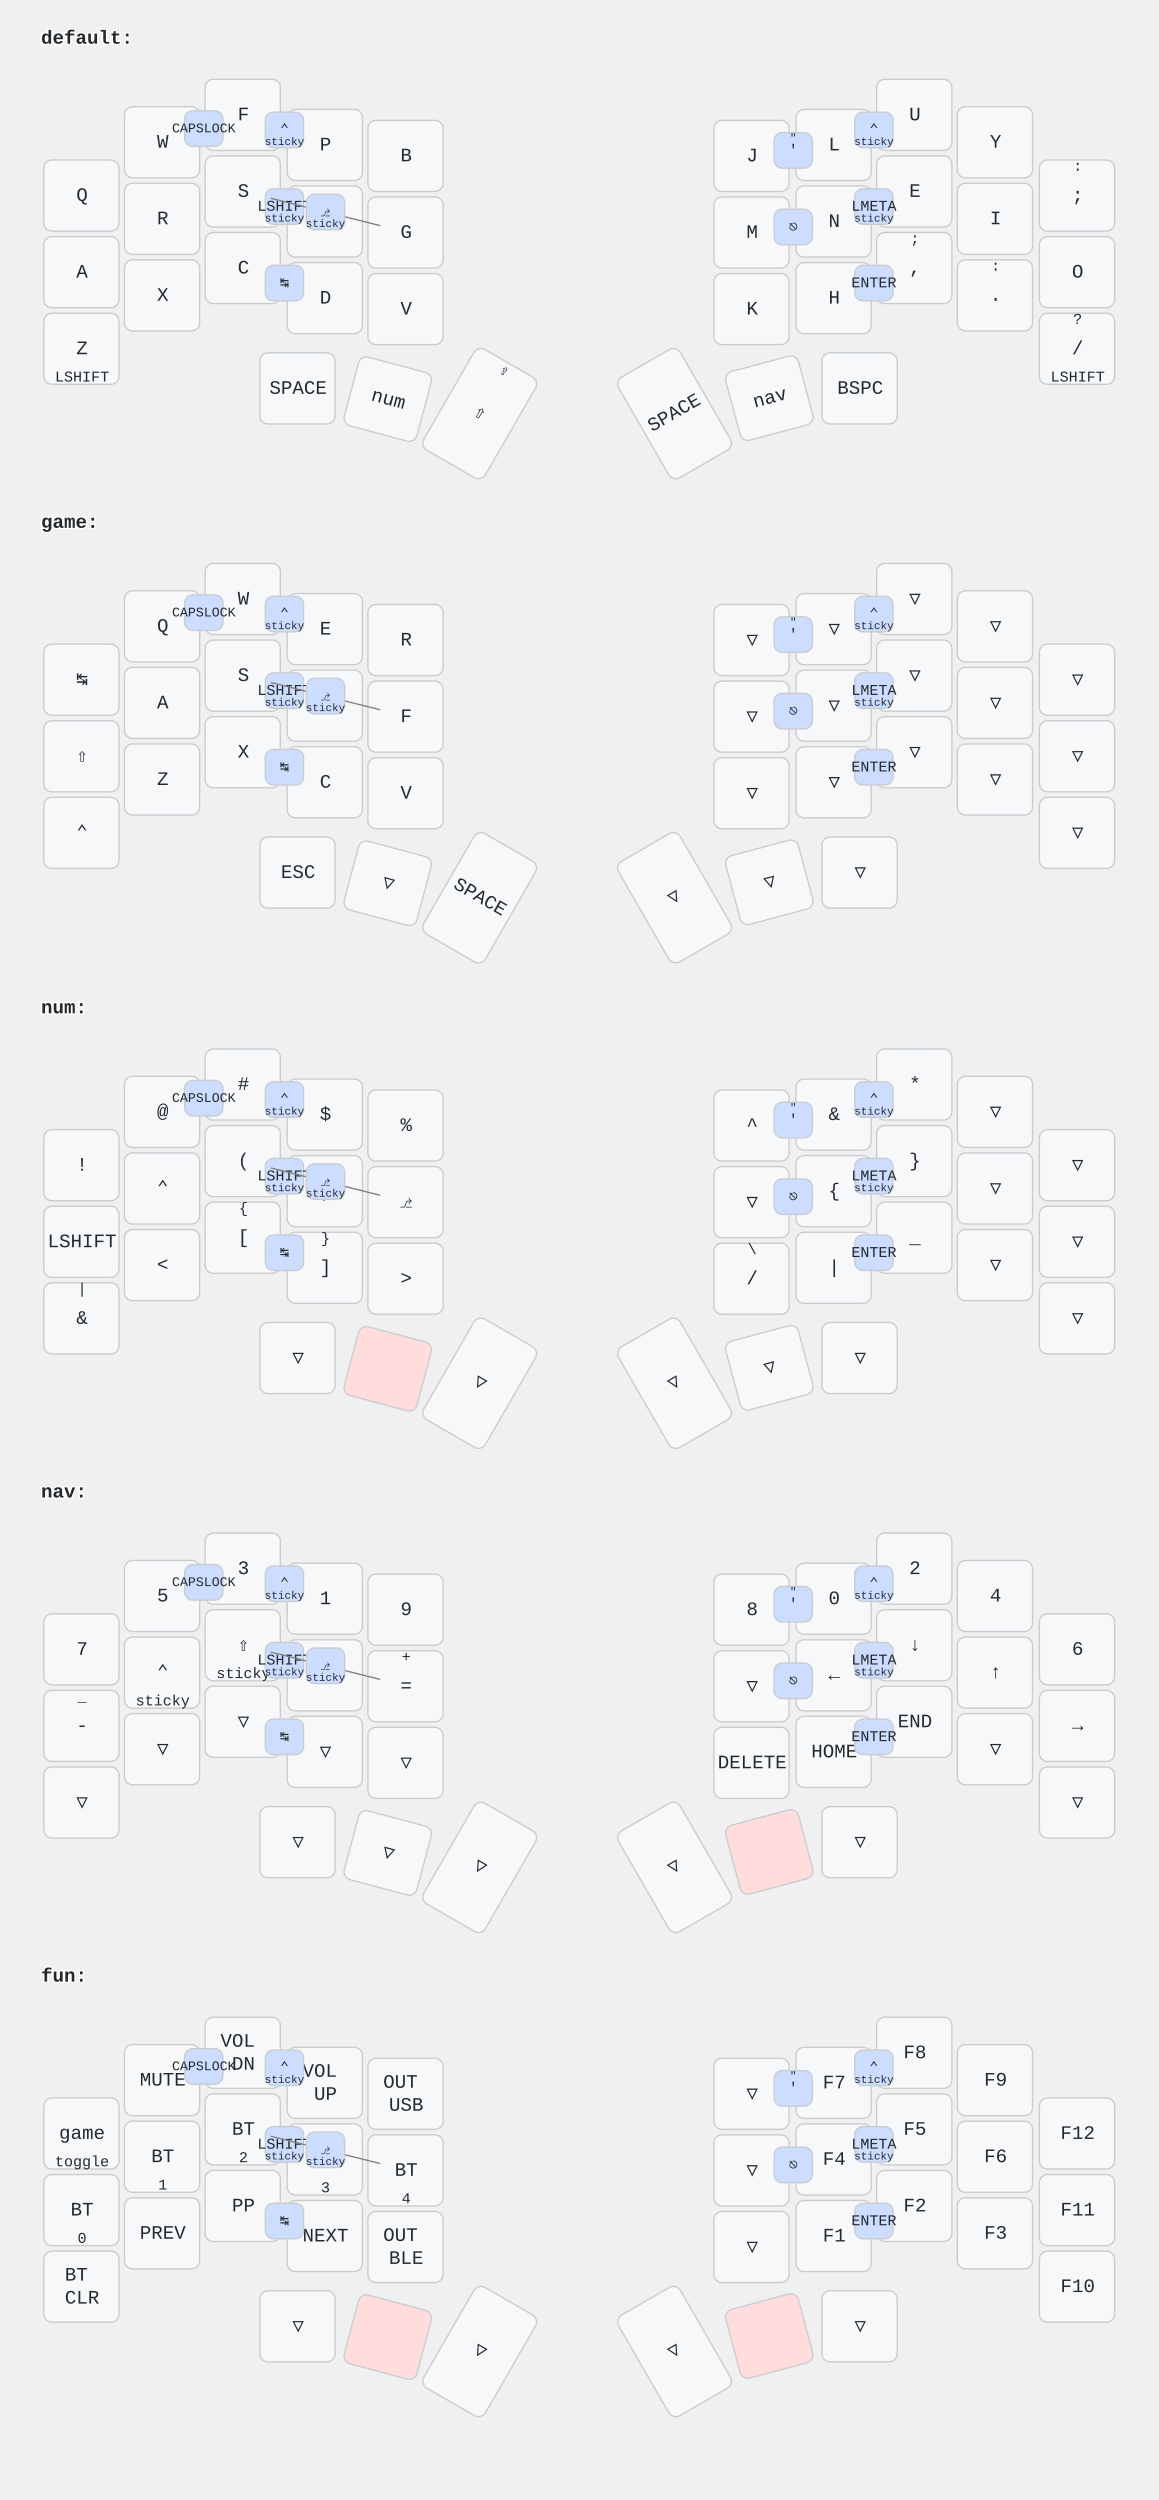
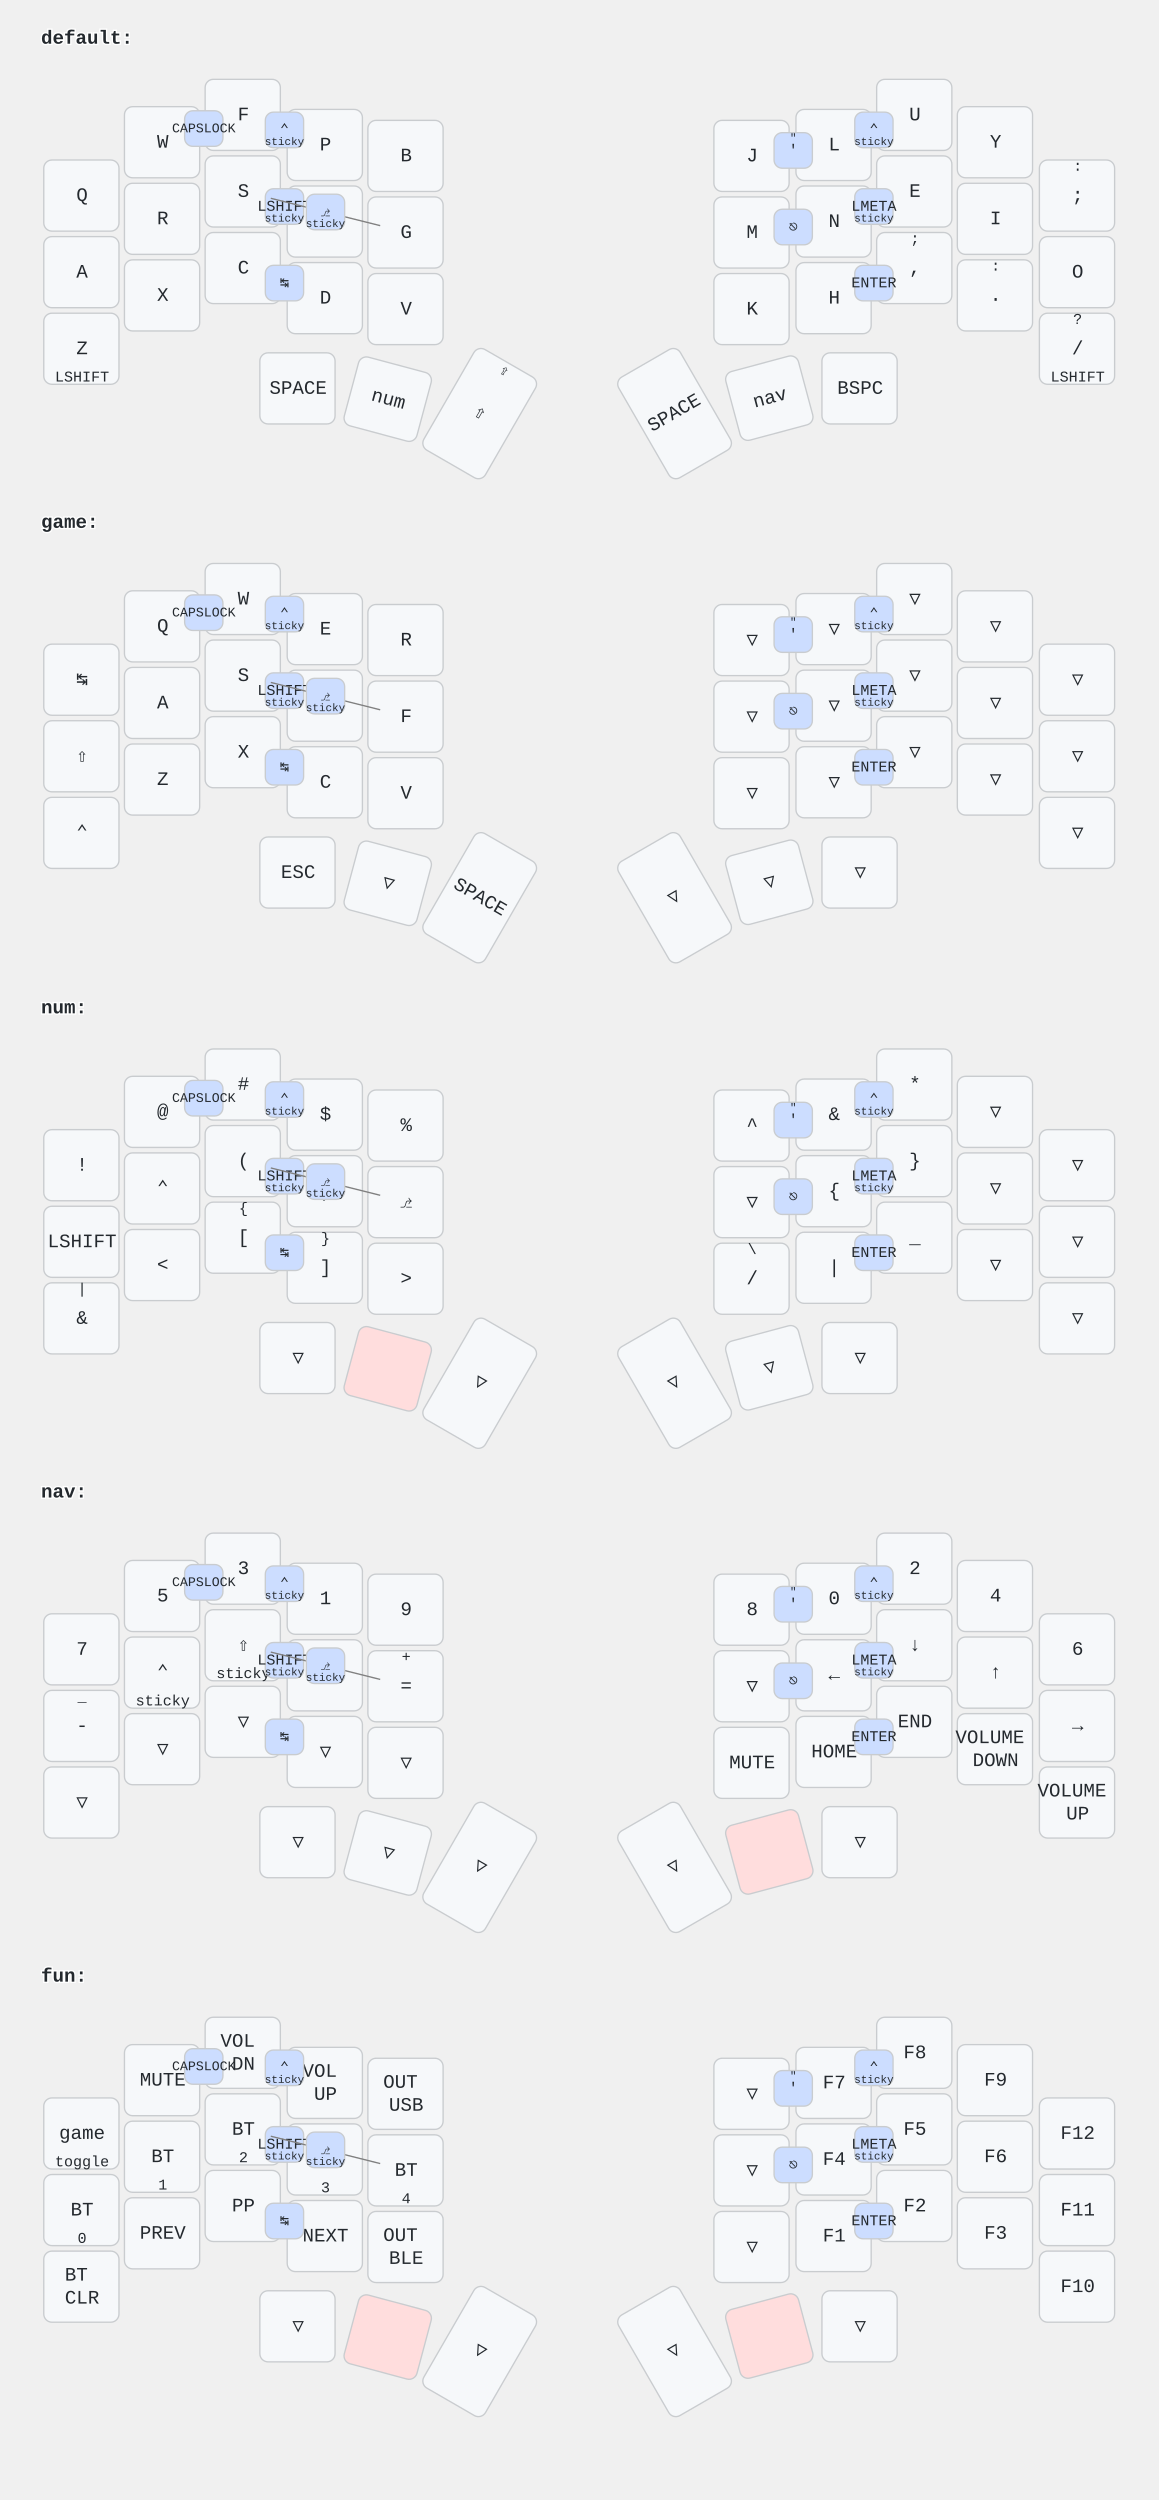
<svg xmlns="http://www.w3.org/2000/svg" width="847" height="1828" viewBox="0 0 847 1828" class="keymap">
  <style>/* font and background color specifications */
svg {
    font-family: SFMono-Regular,Consolas,Liberation Mono,Menlo,monospace;
    font-size: 14px;
    font-kerning: normal;
    text-rendering: optimizeLegibility;
    fill: #24292e;
}

/* default key styling */
rect {
    fill: #f6f8fa;
    stroke: #c9cccf;
    stroke-width: 1;
}

/* color accent for combo boxes */
rect.combo {
    fill: #cdf;
}

/* color accent for held keys */
rect.held, rect.combo.held {
    fill: #fdd;
}

/* color accent for ghost (optional) keys */
rect.ghost, rect.combo.ghost {
    fill: #ddd;
}

text {
    text-anchor: middle;
    dominant-baseline: middle;
}

/* styling for layer labels */
text.label {
    font-weight: bold;
    text-anchor: start;
    stroke: white;
    stroke-width: 2;
    paint-order: stroke;
}

/* styling for combo tap, and key hold/shifted label text */
text.combo, text.hold, text.shifted {
    font-size: 11px;
}

text.hold {
    text-anchor: middle;
    dominant-baseline: auto;
}

text.shifted {
    text-anchor: middle;
    dominant-baseline: hanging;
}

/* styling for hold/shifted label text in combo box */
text.combo.hold, text.combo.shifted {
    font-size: 8px;
}

/* styling for combo dendrons */
path {
    stroke-width: 1;
    stroke: gray;
    fill: none;
}
</style>
  <g transform="translate(30, 0)" class="layer-default">
    <text x="0" y="28" class="label" id="default">default:</text>
    <g transform="translate(0, 56)">
      <g transform="translate(30, 87)" class="key keypos-0">
        <rect rx="6" ry="6" x="-28" y="-26" width="55" height="52" class="key" />
        <text x="0" y="0" class="key tap">Q</text>
      </g>
      <g transform="translate(89, 48)" class="key keypos-1">
        <rect rx="6" ry="6" x="-28" y="-26" width="55" height="52" class="key" />
        <text x="0" y="0" class="key tap">W</text>
      </g>
      <g transform="translate(148, 28)" class="key keypos-2">
        <rect rx="6" ry="6" x="-28" y="-26" width="55" height="52" class="key" />
        <text x="0" y="0" class="key tap">F</text>
      </g>
      <g transform="translate(208, 50)" class="key keypos-3">
        <rect rx="6" ry="6" x="-28" y="-26" width="55" height="52" class="key" />
        <text x="0" y="0" class="key tap">P</text>
      </g>
      <g transform="translate(267, 58)" class="key keypos-4">
        <rect rx="6" ry="6" x="-28" y="-26" width="55" height="52" class="key" />
        <text x="0" y="0" class="key tap">B</text>
      </g>
      <g transform="translate(520, 58)" class="key keypos-5">
        <rect rx="6" ry="6" x="-28" y="-26" width="55" height="52" class="key" />
        <text x="0" y="0" class="key tap">J</text>
      </g>
      <g transform="translate(580, 50)" class="key keypos-6">
        <rect rx="6" ry="6" x="-28" y="-26" width="55" height="52" class="key" />
        <text x="0" y="0" class="key tap">L</text>
      </g>
      <g transform="translate(639, 28)" class="key keypos-7">
        <rect rx="6" ry="6" x="-28" y="-26" width="55" height="52" class="key" />
        <text x="0" y="0" class="key tap">U</text>
      </g>
      <g transform="translate(698, 48)" class="key keypos-8">
        <rect rx="6" ry="6" x="-28" y="-26" width="55" height="52" class="key" />
        <text x="0" y="0" class="key tap">Y</text>
      </g>
      <g transform="translate(758, 87)" class="key keypos-9">
        <rect rx="6" ry="6" x="-28" y="-26" width="55" height="52" class="key" />
        <text x="0" y="0" class="key tap">;</text>
        <text x="0" y="-24" class="key shifted">:</text>
      </g>
      <g transform="translate(30, 143)" class="key keypos-10">
        <rect rx="6" ry="6" x="-28" y="-26" width="55" height="52" class="key" />
        <text x="0" y="0" class="key tap">A</text>
      </g>
      <g transform="translate(89, 104)" class="key keypos-11">
        <rect rx="6" ry="6" x="-28" y="-26" width="55" height="52" class="key" />
        <text x="0" y="0" class="key tap">R</text>
      </g>
      <g transform="translate(148, 84)" class="key keypos-12">
        <rect rx="6" ry="6" x="-28" y="-26" width="55" height="52" class="key" />
        <text x="0" y="0" class="key tap">S</text>
      </g>
      <g transform="translate(208, 106)" class="key keypos-13">
        <rect rx="6" ry="6" x="-28" y="-26" width="55" height="52" class="key" />
        <text x="0" y="0" class="key tap">T</text>
      </g>
      <g transform="translate(267, 114)" class="key keypos-14">
        <rect rx="6" ry="6" x="-28" y="-26" width="55" height="52" class="key" />
        <text x="0" y="0" class="key tap">G</text>
      </g>
      <g transform="translate(520, 114)" class="key keypos-15">
        <rect rx="6" ry="6" x="-28" y="-26" width="55" height="52" class="key" />
        <text x="0" y="0" class="key tap">M</text>
      </g>
      <g transform="translate(580, 106)" class="key keypos-16">
        <rect rx="6" ry="6" x="-28" y="-26" width="55" height="52" class="key" />
        <text x="0" y="0" class="key tap">N</text>
      </g>
      <g transform="translate(639, 84)" class="key keypos-17">
        <rect rx="6" ry="6" x="-28" y="-26" width="55" height="52" class="key" />
        <text x="0" y="0" class="key tap">E</text>
      </g>
      <g transform="translate(698, 104)" class="key keypos-18">
        <rect rx="6" ry="6" x="-28" y="-26" width="55" height="52" class="key" />
        <text x="0" y="0" class="key tap">I</text>
      </g>
      <g transform="translate(758, 143)" class="key keypos-19">
        <rect rx="6" ry="6" x="-28" y="-26" width="55" height="52" class="key" />
        <text x="0" y="0" class="key tap">O</text>
      </g>
      <g transform="translate(30, 199)" class="key keypos-20">
        <rect rx="6" ry="6" x="-28" y="-26" width="55" height="52" class="key" />
        <text x="0" y="0" class="key tap">Z</text>
        <text x="0" y="24" class="key hold">LSHIFT</text>
      </g>
      <g transform="translate(89, 160)" class="key keypos-21">
        <rect rx="6" ry="6" x="-28" y="-26" width="55" height="52" class="key" />
        <text x="0" y="0" class="key tap">X</text>
      </g>
      <g transform="translate(148, 140)" class="key keypos-22">
        <rect rx="6" ry="6" x="-28" y="-26" width="55" height="52" class="key" />
        <text x="0" y="0" class="key tap">C</text>
      </g>
      <g transform="translate(208, 162)" class="key keypos-23">
        <rect rx="6" ry="6" x="-28" y="-26" width="55" height="52" class="key" />
        <text x="0" y="0" class="key tap">D</text>
      </g>
      <g transform="translate(267, 170)" class="key keypos-24">
        <rect rx="6" ry="6" x="-28" y="-26" width="55" height="52" class="key" />
        <text x="0" y="0" class="key tap">V</text>
      </g>
      <g transform="translate(520, 170)" class="key keypos-25">
        <rect rx="6" ry="6" x="-28" y="-26" width="55" height="52" class="key" />
        <text x="0" y="0" class="key tap">K</text>
      </g>
      <g transform="translate(580, 162)" class="key keypos-26">
        <rect rx="6" ry="6" x="-28" y="-26" width="55" height="52" class="key" />
        <text x="0" y="0" class="key tap">H</text>
      </g>
      <g transform="translate(639, 140)" class="key keypos-27">
        <rect rx="6" ry="6" x="-28" y="-26" width="55" height="52" class="key" />
        <text x="0" y="0" class="key tap">,</text>
        <text x="0" y="-24" class="key shifted">;</text>
      </g>
      <g transform="translate(698, 160)" class="key keypos-28">
        <rect rx="6" ry="6" x="-28" y="-26" width="55" height="52" class="key" />
        <text x="0" y="0" class="key tap">.</text>
        <text x="0" y="-24" class="key shifted">:</text>
      </g>
      <g transform="translate(758, 199)" class="key keypos-29">
        <rect rx="6" ry="6" x="-28" y="-26" width="55" height="52" class="key" />
        <text x="0" y="0" class="key tap">/</text>
        <text x="0" y="24" class="key hold">LSHIFT</text>
        <text x="0" y="-24" class="key shifted">?</text>
      </g>
      <g transform="translate(188, 228)" class="key keypos-30">
        <rect rx="6" ry="6" x="-28" y="-26" width="55" height="52" class="key" />
        <text x="0" y="0" class="key tap">SPACE</text>
      </g>
      <g transform="translate(254, 236) rotate(15.0)" class="key keypos-31">
        <rect rx="6" ry="6" x="-28" y="-26" width="55" height="52" class="key" />
        <a href="#num">
          <text x="0" y="0" class="key tap layer-activator">num</text>
        </a>
      </g>
      <g transform="translate(321, 246) rotate(30.0)" class="key keypos-32">
        <rect rx="6" ry="6" x="-26" y="-42" width="52" height="85" class="key" />
        <text x="0" y="0" class="key tap">⇧</text>
        <text x="0" y="-40" class="key shifted">⇪</text>
      </g>
      <g transform="translate(463, 246) rotate(-30.0)" class="key keypos-33">
        <rect rx="6" ry="6" x="-26" y="-42" width="52" height="85" class="key" />
        <text x="0" y="0" class="key tap">SPACE</text>
      </g>
      <g transform="translate(533, 235) rotate(-15.0)" class="key keypos-34">
        <rect rx="6" ry="6" x="-28" y="-26" width="55" height="52" class="key" />
        <a href="#nav">
          <text x="0" y="0" class="key tap layer-activator">nav</text>
        </a>
      </g>
      <g transform="translate(599, 228)" class="key keypos-35">
        <rect rx="6" ry="6" x="-28" y="-26" width="55" height="52" class="key" />
        <text x="0" y="0" class="key tap">BSPC</text>
      </g>
      <g class="combo combopos-0">
        <rect rx="6" ry="6" x="536" y="41" width="28" height="26" class="combo" />
        <text x="550" y="54" class="combo tap">'</text>
        <text x="550" y="43" class="combo shifted">"</text>
      </g>
      <g class="combo combopos-1">
        <rect rx="6" ry="6" x="536" y="97" width="28" height="26" class="combo" />
        <text x="550" y="110" class="combo tap">⎋</text>
      </g>
      <g class="combo combopos-2">
        <rect rx="6" ry="6" x="595" y="82" width="28" height="26" class="combo" />
        <text x="609" y="95" class="combo tap">LMETA</text>
        <text x="609" y="106" class="combo hold">sticky</text>
      </g>
      <g class="combo combopos-3">
        <rect rx="6" ry="6" x="595" y="26" width="28" height="26" class="combo" />
        <text x="609" y="39" class="combo tap">⌃</text>
        <text x="609" y="50" class="combo hold">sticky</text>
      </g>
      <g class="combo combopos-4">
        <rect rx="6" ry="6" x="164" y="26" width="28" height="26" class="combo" />
        <text x="178" y="39" class="combo tap">⌃</text>
        <text x="178" y="50" class="combo hold">sticky</text>
      </g>
      <g class="combo combopos-5">
        <rect rx="6" ry="6" x="164" y="82" width="28" height="26" class="combo" />
        <text x="178" y="95" class="combo tap">LSHIFT</text>
        <text x="178" y="106" class="combo hold">sticky</text>
      </g>
      <g class="combo combopos-6">
        <rect rx="6" ry="6" x="595" y="138" width="28" height="26" class="combo" />
        <text x="609" y="151" class="combo tap">ENTER</text>
      </g>
      <g class="combo combopos-7">
        <rect rx="6" ry="6" x="164" y="138" width="28" height="26" class="combo" />
        <text x="178" y="151" class="combo tap">↹</text>
      </g>
      <g class="combo combopos-8">
        <rect rx="6" ry="6" x="105" y="25" width="28" height="26" class="combo" />
        <text x="119" y="38" class="combo tap">
          <tspan style="font-size: 88%">CAPSLOCK</tspan>
        </text>
      </g>
      <g class="combo combopos-9">
        <path d="M208,99 l-40,-10" class="combo" />
        <path d="M208,99 l40,10" class="combo" />
        <rect rx="6" ry="6" x="194" y="86" width="28" height="26" class="combo" />
        <text x="208" y="99" class="combo tap">⎇</text>
        <text x="208" y="110" class="combo hold">sticky</text>
      </g>
    </g>
  </g>
  <g transform="translate(30, 354)" class="layer-game">
    <text x="0" y="28" class="label" id="game">game:</text>
    <g transform="translate(0, 56)">
      <g transform="translate(30, 87)" class="key keypos-0">
        <rect rx="6" ry="6" x="-28" y="-26" width="55" height="52" class="key" />
        <text x="0" y="0" class="key tap">↹</text>
      </g>
      <g transform="translate(89, 48)" class="key keypos-1">
        <rect rx="6" ry="6" x="-28" y="-26" width="55" height="52" class="key" />
        <text x="0" y="0" class="key tap">Q</text>
      </g>
      <g transform="translate(148, 28)" class="key keypos-2">
        <rect rx="6" ry="6" x="-28" y="-26" width="55" height="52" class="key" />
        <text x="0" y="0" class="key tap">W</text>
      </g>
      <g transform="translate(208, 50)" class="key keypos-3">
        <rect rx="6" ry="6" x="-28" y="-26" width="55" height="52" class="key" />
        <text x="0" y="0" class="key tap">E</text>
      </g>
      <g transform="translate(267, 58)" class="key keypos-4">
        <rect rx="6" ry="6" x="-28" y="-26" width="55" height="52" class="key" />
        <text x="0" y="0" class="key tap">R</text>
      </g>
      <g transform="translate(520, 58)" class="key trans keypos-5">
        <rect rx="6" ry="6" x="-28" y="-26" width="55" height="52" class="key trans" />
        <text x="0" y="0" class="key trans tap">▽</text>
      </g>
      <g transform="translate(580, 50)" class="key trans keypos-6">
        <rect rx="6" ry="6" x="-28" y="-26" width="55" height="52" class="key trans" />
        <text x="0" y="0" class="key trans tap">▽</text>
      </g>
      <g transform="translate(639, 28)" class="key trans keypos-7">
        <rect rx="6" ry="6" x="-28" y="-26" width="55" height="52" class="key trans" />
        <text x="0" y="0" class="key trans tap">▽</text>
      </g>
      <g transform="translate(698, 48)" class="key trans keypos-8">
        <rect rx="6" ry="6" x="-28" y="-26" width="55" height="52" class="key trans" />
        <text x="0" y="0" class="key trans tap">▽</text>
      </g>
      <g transform="translate(758, 87)" class="key trans keypos-9">
        <rect rx="6" ry="6" x="-28" y="-26" width="55" height="52" class="key trans" />
        <text x="0" y="0" class="key trans tap">▽</text>
      </g>
      <g transform="translate(30, 143)" class="key keypos-10">
        <rect rx="6" ry="6" x="-28" y="-26" width="55" height="52" class="key" />
        <text x="0" y="0" class="key tap">⇧</text>
      </g>
      <g transform="translate(89, 104)" class="key keypos-11">
        <rect rx="6" ry="6" x="-28" y="-26" width="55" height="52" class="key" />
        <text x="0" y="0" class="key tap">A</text>
      </g>
      <g transform="translate(148, 84)" class="key keypos-12">
        <rect rx="6" ry="6" x="-28" y="-26" width="55" height="52" class="key" />
        <text x="0" y="0" class="key tap">S</text>
      </g>
      <g transform="translate(208, 106)" class="key keypos-13">
        <rect rx="6" ry="6" x="-28" y="-26" width="55" height="52" class="key" />
        <text x="0" y="0" class="key tap">D</text>
      </g>
      <g transform="translate(267, 114)" class="key keypos-14">
        <rect rx="6" ry="6" x="-28" y="-26" width="55" height="52" class="key" />
        <text x="0" y="0" class="key tap">F</text>
      </g>
      <g transform="translate(520, 114)" class="key trans keypos-15">
        <rect rx="6" ry="6" x="-28" y="-26" width="55" height="52" class="key trans" />
        <text x="0" y="0" class="key trans tap">▽</text>
      </g>
      <g transform="translate(580, 106)" class="key trans keypos-16">
        <rect rx="6" ry="6" x="-28" y="-26" width="55" height="52" class="key trans" />
        <text x="0" y="0" class="key trans tap">▽</text>
      </g>
      <g transform="translate(639, 84)" class="key trans keypos-17">
        <rect rx="6" ry="6" x="-28" y="-26" width="55" height="52" class="key trans" />
        <text x="0" y="0" class="key trans tap">▽</text>
      </g>
      <g transform="translate(698, 104)" class="key trans keypos-18">
        <rect rx="6" ry="6" x="-28" y="-26" width="55" height="52" class="key trans" />
        <text x="0" y="0" class="key trans tap">▽</text>
      </g>
      <g transform="translate(758, 143)" class="key trans keypos-19">
        <rect rx="6" ry="6" x="-28" y="-26" width="55" height="52" class="key trans" />
        <text x="0" y="0" class="key trans tap">▽</text>
      </g>
      <g transform="translate(30, 199)" class="key keypos-20">
        <rect rx="6" ry="6" x="-28" y="-26" width="55" height="52" class="key" />
        <text x="0" y="0" class="key tap">⌃</text>
      </g>
      <g transform="translate(89, 160)" class="key keypos-21">
        <rect rx="6" ry="6" x="-28" y="-26" width="55" height="52" class="key" />
        <text x="0" y="0" class="key tap">Z</text>
      </g>
      <g transform="translate(148, 140)" class="key keypos-22">
        <rect rx="6" ry="6" x="-28" y="-26" width="55" height="52" class="key" />
        <text x="0" y="0" class="key tap">X</text>
      </g>
      <g transform="translate(208, 162)" class="key keypos-23">
        <rect rx="6" ry="6" x="-28" y="-26" width="55" height="52" class="key" />
        <text x="0" y="0" class="key tap">C</text>
      </g>
      <g transform="translate(267, 170)" class="key keypos-24">
        <rect rx="6" ry="6" x="-28" y="-26" width="55" height="52" class="key" />
        <text x="0" y="0" class="key tap">V</text>
      </g>
      <g transform="translate(520, 170)" class="key trans keypos-25">
        <rect rx="6" ry="6" x="-28" y="-26" width="55" height="52" class="key trans" />
        <text x="0" y="0" class="key trans tap">▽</text>
      </g>
      <g transform="translate(580, 162)" class="key trans keypos-26">
        <rect rx="6" ry="6" x="-28" y="-26" width="55" height="52" class="key trans" />
        <text x="0" y="0" class="key trans tap">▽</text>
      </g>
      <g transform="translate(639, 140)" class="key trans keypos-27">
        <rect rx="6" ry="6" x="-28" y="-26" width="55" height="52" class="key trans" />
        <text x="0" y="0" class="key trans tap">▽</text>
      </g>
      <g transform="translate(698, 160)" class="key trans keypos-28">
        <rect rx="6" ry="6" x="-28" y="-26" width="55" height="52" class="key trans" />
        <text x="0" y="0" class="key trans tap">▽</text>
      </g>
      <g transform="translate(758, 199)" class="key trans keypos-29">
        <rect rx="6" ry="6" x="-28" y="-26" width="55" height="52" class="key trans" />
        <text x="0" y="0" class="key trans tap">▽</text>
      </g>
      <g transform="translate(188, 228)" class="key keypos-30">
        <rect rx="6" ry="6" x="-28" y="-26" width="55" height="52" class="key" />
        <text x="0" y="0" class="key tap">ESC</text>
      </g>
      <g transform="translate(254, 236) rotate(15.0)" class="key trans keypos-31">
        <rect rx="6" ry="6" x="-28" y="-26" width="55" height="52" class="key trans" />
        <text x="0" y="0" class="key trans tap">▽</text>
      </g>
      <g transform="translate(321, 246) rotate(30.0)" class="key keypos-32">
        <rect rx="6" ry="6" x="-26" y="-42" width="52" height="85" class="key" />
        <text x="0" y="0" class="key tap">SPACE</text>
      </g>
      <g transform="translate(463, 246) rotate(-30.0)" class="key trans keypos-33">
        <rect rx="6" ry="6" x="-26" y="-42" width="52" height="85" class="key trans" />
        <text x="0" y="0" class="key trans tap">▽</text>
      </g>
      <g transform="translate(533, 235) rotate(-15.0)" class="key trans keypos-34">
        <rect rx="6" ry="6" x="-28" y="-26" width="55" height="52" class="key trans" />
        <text x="0" y="0" class="key trans tap">▽</text>
      </g>
      <g transform="translate(599, 228)" class="key trans keypos-35">
        <rect rx="6" ry="6" x="-28" y="-26" width="55" height="52" class="key trans" />
        <text x="0" y="0" class="key trans tap">▽</text>
      </g>
      <g class="combo combopos-0">
        <rect rx="6" ry="6" x="536" y="41" width="28" height="26" class="combo" />
        <text x="550" y="54" class="combo tap">'</text>
        <text x="550" y="43" class="combo shifted">"</text>
      </g>
      <g class="combo combopos-1">
        <rect rx="6" ry="6" x="536" y="97" width="28" height="26" class="combo" />
        <text x="550" y="110" class="combo tap">⎋</text>
      </g>
      <g class="combo combopos-2">
        <rect rx="6" ry="6" x="595" y="82" width="28" height="26" class="combo" />
        <text x="609" y="95" class="combo tap">LMETA</text>
        <text x="609" y="106" class="combo hold">sticky</text>
      </g>
      <g class="combo combopos-3">
        <rect rx="6" ry="6" x="595" y="26" width="28" height="26" class="combo" />
        <text x="609" y="39" class="combo tap">⌃</text>
        <text x="609" y="50" class="combo hold">sticky</text>
      </g>
      <g class="combo combopos-4">
        <rect rx="6" ry="6" x="164" y="26" width="28" height="26" class="combo" />
        <text x="178" y="39" class="combo tap">⌃</text>
        <text x="178" y="50" class="combo hold">sticky</text>
      </g>
      <g class="combo combopos-5">
        <rect rx="6" ry="6" x="164" y="82" width="28" height="26" class="combo" />
        <text x="178" y="95" class="combo tap">LSHIFT</text>
        <text x="178" y="106" class="combo hold">sticky</text>
      </g>
      <g class="combo combopos-6">
        <rect rx="6" ry="6" x="595" y="138" width="28" height="26" class="combo" />
        <text x="609" y="151" class="combo tap">ENTER</text>
      </g>
      <g class="combo combopos-7">
        <rect rx="6" ry="6" x="164" y="138" width="28" height="26" class="combo" />
        <text x="178" y="151" class="combo tap">↹</text>
      </g>
      <g class="combo combopos-8">
        <rect rx="6" ry="6" x="105" y="25" width="28" height="26" class="combo" />
        <text x="119" y="38" class="combo tap">
          <tspan style="font-size: 88%">CAPSLOCK</tspan>
        </text>
      </g>
      <g class="combo combopos-9">
        <path d="M208,99 l-40,-10" class="combo" />
        <path d="M208,99 l40,10" class="combo" />
        <rect rx="6" ry="6" x="194" y="86" width="28" height="26" class="combo" />
        <text x="208" y="99" class="combo tap">⎇</text>
        <text x="208" y="110" class="combo hold">sticky</text>
      </g>
    </g>
  </g>
  <g transform="translate(30, 709)" class="layer-num">
    <text x="0" y="28" class="label" id="num">num:</text>
    <g transform="translate(0, 56)">
      <g transform="translate(30, 87)" class="key keypos-0">
        <rect rx="6" ry="6" x="-28" y="-26" width="55" height="52" class="key" />
        <text x="0" y="0" class="key tap">!</text>
      </g>
      <g transform="translate(89, 48)" class="key keypos-1">
        <rect rx="6" ry="6" x="-28" y="-26" width="55" height="52" class="key" />
        <text x="0" y="0" class="key tap">@</text>
      </g>
      <g transform="translate(148, 28)" class="key keypos-2">
        <rect rx="6" ry="6" x="-28" y="-26" width="55" height="52" class="key" />
        <text x="0" y="0" class="key tap">#</text>
      </g>
      <g transform="translate(208, 50)" class="key keypos-3">
        <rect rx="6" ry="6" x="-28" y="-26" width="55" height="52" class="key" />
        <text x="0" y="0" class="key tap">$</text>
      </g>
      <g transform="translate(267, 58)" class="key keypos-4">
        <rect rx="6" ry="6" x="-28" y="-26" width="55" height="52" class="key" />
        <text x="0" y="0" class="key tap">%</text>
      </g>
      <g transform="translate(520, 58)" class="key keypos-5">
        <rect rx="6" ry="6" x="-28" y="-26" width="55" height="52" class="key" />
        <text x="0" y="0" class="key tap">^</text>
      </g>
      <g transform="translate(580, 50)" class="key keypos-6">
        <rect rx="6" ry="6" x="-28" y="-26" width="55" height="52" class="key" />
        <text x="0" y="0" class="key tap">&amp;</text>
      </g>
      <g transform="translate(639, 28)" class="key keypos-7">
        <rect rx="6" ry="6" x="-28" y="-26" width="55" height="52" class="key" />
        <text x="0" y="0" class="key tap">*</text>
      </g>
      <g transform="translate(698, 48)" class="key trans keypos-8">
        <rect rx="6" ry="6" x="-28" y="-26" width="55" height="52" class="key trans" />
        <text x="0" y="0" class="key trans tap">▽</text>
      </g>
      <g transform="translate(758, 87)" class="key trans keypos-9">
        <rect rx="6" ry="6" x="-28" y="-26" width="55" height="52" class="key trans" />
        <text x="0" y="0" class="key trans tap">▽</text>
      </g>
      <g transform="translate(30, 143)" class="key keypos-10">
        <rect rx="6" ry="6" x="-28" y="-26" width="55" height="52" class="key" />
        <text x="0" y="0" class="key tap">LSHIFT</text>
      </g>
      <g transform="translate(89, 104)" class="key keypos-11">
        <rect rx="6" ry="6" x="-28" y="-26" width="55" height="52" class="key" />
        <text x="0" y="0" class="key tap">⌃</text>
      </g>
      <g transform="translate(148, 84)" class="key keypos-12">
        <rect rx="6" ry="6" x="-28" y="-26" width="55" height="52" class="key" />
        <text x="0" y="0" class="key tap">(</text>
      </g>
      <g transform="translate(208, 106)" class="key keypos-13">
        <rect rx="6" ry="6" x="-28" y="-26" width="55" height="52" class="key" />
        <text x="0" y="0" class="key tap">)</text>
      </g>
      <g transform="translate(267, 114)" class="key keypos-14">
        <rect rx="6" ry="6" x="-28" y="-26" width="55" height="52" class="key" />
        <text x="0" y="0" class="key tap">⎇</text>
      </g>
      <g transform="translate(520, 114)" class="key trans keypos-15">
        <rect rx="6" ry="6" x="-28" y="-26" width="55" height="52" class="key trans" />
        <text x="0" y="0" class="key trans tap">▽</text>
      </g>
      <g transform="translate(580, 106)" class="key keypos-16">
        <rect rx="6" ry="6" x="-28" y="-26" width="55" height="52" class="key" />
        <text x="0" y="0" class="key tap">{</text>
      </g>
      <g transform="translate(639, 84)" class="key keypos-17">
        <rect rx="6" ry="6" x="-28" y="-26" width="55" height="52" class="key" />
        <text x="0" y="0" class="key tap">}</text>
      </g>
      <g transform="translate(698, 104)" class="key trans keypos-18">
        <rect rx="6" ry="6" x="-28" y="-26" width="55" height="52" class="key trans" />
        <text x="0" y="0" class="key trans tap">▽</text>
      </g>
      <g transform="translate(758, 143)" class="key trans keypos-19">
        <rect rx="6" ry="6" x="-28" y="-26" width="55" height="52" class="key trans" />
        <text x="0" y="0" class="key trans tap">▽</text>
      </g>
      <g transform="translate(30, 199)" class="key keypos-20">
        <rect rx="6" ry="6" x="-28" y="-26" width="55" height="52" class="key" />
        <text x="0" y="0" class="key tap">&amp;</text>
        <text x="0" y="-24" class="key shifted">|</text>
      </g>
      <g transform="translate(89, 160)" class="key keypos-21">
        <rect rx="6" ry="6" x="-28" y="-26" width="55" height="52" class="key" />
        <text x="0" y="0" class="key tap">&lt;</text>
      </g>
      <g transform="translate(148, 140)" class="key keypos-22">
        <rect rx="6" ry="6" x="-28" y="-26" width="55" height="52" class="key" />
        <text x="0" y="0" class="key tap">[</text>
        <text x="0" y="-24" class="key shifted">{</text>
      </g>
      <g transform="translate(208, 162)" class="key keypos-23">
        <rect rx="6" ry="6" x="-28" y="-26" width="55" height="52" class="key" />
        <text x="0" y="0" class="key tap">]</text>
        <text x="0" y="-24" class="key shifted">}</text>
      </g>
      <g transform="translate(267, 170)" class="key keypos-24">
        <rect rx="6" ry="6" x="-28" y="-26" width="55" height="52" class="key" />
        <text x="0" y="0" class="key tap">&gt;</text>
      </g>
      <g transform="translate(520, 170)" class="key keypos-25">
        <rect rx="6" ry="6" x="-28" y="-26" width="55" height="52" class="key" />
        <text x="0" y="0" class="key tap">/</text>
        <text x="0" y="-24" class="key shifted">\</text>
      </g>
      <g transform="translate(580, 162)" class="key keypos-26">
        <rect rx="6" ry="6" x="-28" y="-26" width="55" height="52" class="key" />
        <text x="0" y="0" class="key tap">|</text>
      </g>
      <g transform="translate(639, 140)" class="key keypos-27">
        <rect rx="6" ry="6" x="-28" y="-26" width="55" height="52" class="key" />
        <text x="0" y="0" class="key tap">_</text>
      </g>
      <g transform="translate(698, 160)" class="key trans keypos-28">
        <rect rx="6" ry="6" x="-28" y="-26" width="55" height="52" class="key trans" />
        <text x="0" y="0" class="key trans tap">▽</text>
      </g>
      <g transform="translate(758, 199)" class="key trans keypos-29">
        <rect rx="6" ry="6" x="-28" y="-26" width="55" height="52" class="key trans" />
        <text x="0" y="0" class="key trans tap">▽</text>
      </g>
      <g transform="translate(188, 228)" class="key trans keypos-30">
        <rect rx="6" ry="6" x="-28" y="-26" width="55" height="52" class="key trans" />
        <text x="0" y="0" class="key trans tap">▽</text>
      </g>
      <g transform="translate(254, 236) rotate(15.0)" class="key held keypos-31">
        <rect rx="6" ry="6" x="-28" y="-26" width="55" height="52" class="key held" />
      </g>
      <g transform="translate(321, 246) rotate(30.0)" class="key trans keypos-32">
        <rect rx="6" ry="6" x="-26" y="-42" width="52" height="85" class="key trans" />
        <text x="0" y="0" class="key trans tap">▽</text>
      </g>
      <g transform="translate(463, 246) rotate(-30.0)" class="key trans keypos-33">
        <rect rx="6" ry="6" x="-26" y="-42" width="52" height="85" class="key trans" />
        <text x="0" y="0" class="key trans tap">▽</text>
      </g>
      <g transform="translate(533, 235) rotate(-15.0)" class="key trans keypos-34">
        <rect rx="6" ry="6" x="-28" y="-26" width="55" height="52" class="key trans" />
        <text x="0" y="0" class="key trans tap">▽</text>
      </g>
      <g transform="translate(599, 228)" class="key trans keypos-35">
        <rect rx="6" ry="6" x="-28" y="-26" width="55" height="52" class="key trans" />
        <text x="0" y="0" class="key trans tap">▽</text>
      </g>
      <g class="combo combopos-0">
        <rect rx="6" ry="6" x="536" y="41" width="28" height="26" class="combo" />
        <text x="550" y="54" class="combo tap">'</text>
        <text x="550" y="43" class="combo shifted">"</text>
      </g>
      <g class="combo combopos-1">
        <rect rx="6" ry="6" x="536" y="97" width="28" height="26" class="combo" />
        <text x="550" y="110" class="combo tap">⎋</text>
      </g>
      <g class="combo combopos-2">
        <rect rx="6" ry="6" x="595" y="82" width="28" height="26" class="combo" />
        <text x="609" y="95" class="combo tap">LMETA</text>
        <text x="609" y="106" class="combo hold">sticky</text>
      </g>
      <g class="combo combopos-3">
        <rect rx="6" ry="6" x="595" y="26" width="28" height="26" class="combo" />
        <text x="609" y="39" class="combo tap">⌃</text>
        <text x="609" y="50" class="combo hold">sticky</text>
      </g>
      <g class="combo combopos-4">
        <rect rx="6" ry="6" x="164" y="26" width="28" height="26" class="combo" />
        <text x="178" y="39" class="combo tap">⌃</text>
        <text x="178" y="50" class="combo hold">sticky</text>
      </g>
      <g class="combo combopos-5">
        <rect rx="6" ry="6" x="164" y="82" width="28" height="26" class="combo" />
        <text x="178" y="95" class="combo tap">LSHIFT</text>
        <text x="178" y="106" class="combo hold">sticky</text>
      </g>
      <g class="combo combopos-6">
        <rect rx="6" ry="6" x="595" y="138" width="28" height="26" class="combo" />
        <text x="609" y="151" class="combo tap">ENTER</text>
      </g>
      <g class="combo combopos-7">
        <rect rx="6" ry="6" x="164" y="138" width="28" height="26" class="combo" />
        <text x="178" y="151" class="combo tap">↹</text>
      </g>
      <g class="combo combopos-8">
        <rect rx="6" ry="6" x="105" y="25" width="28" height="26" class="combo" />
        <text x="119" y="38" class="combo tap">
          <tspan style="font-size: 88%">CAPSLOCK</tspan>
        </text>
      </g>
      <g class="combo combopos-9">
        <path d="M208,99 l-40,-10" class="combo" />
        <path d="M208,99 l40,10" class="combo" />
        <rect rx="6" ry="6" x="194" y="86" width="28" height="26" class="combo" />
        <text x="208" y="99" class="combo tap">⎇</text>
        <text x="208" y="110" class="combo hold">sticky</text>
      </g>
    </g>
  </g>
  <g transform="translate(30, 1063)" class="layer-nav">
    <text x="0" y="28" class="label" id="nav">nav:</text>
    <g transform="translate(0, 56)">
      <g transform="translate(30, 87)" class="key keypos-0">
        <rect rx="6" ry="6" x="-28" y="-26" width="55" height="52" class="key" />
        <text x="0" y="0" class="key tap">7</text>
      </g>
      <g transform="translate(89, 48)" class="key keypos-1">
        <rect rx="6" ry="6" x="-28" y="-26" width="55" height="52" class="key" />
        <text x="0" y="0" class="key tap">5</text>
      </g>
      <g transform="translate(148, 28)" class="key keypos-2">
        <rect rx="6" ry="6" x="-28" y="-26" width="55" height="52" class="key" />
        <text x="0" y="0" class="key tap">3</text>
      </g>
      <g transform="translate(208, 50)" class="key keypos-3">
        <rect rx="6" ry="6" x="-28" y="-26" width="55" height="52" class="key" />
        <text x="0" y="0" class="key tap">1</text>
      </g>
      <g transform="translate(267, 58)" class="key keypos-4">
        <rect rx="6" ry="6" x="-28" y="-26" width="55" height="52" class="key" />
        <text x="0" y="0" class="key tap">9</text>
      </g>
      <g transform="translate(520, 58)" class="key keypos-5">
        <rect rx="6" ry="6" x="-28" y="-26" width="55" height="52" class="key" />
        <text x="0" y="0" class="key tap">8</text>
      </g>
      <g transform="translate(580, 50)" class="key keypos-6">
        <rect rx="6" ry="6" x="-28" y="-26" width="55" height="52" class="key" />
        <text x="0" y="0" class="key tap">0</text>
      </g>
      <g transform="translate(639, 28)" class="key keypos-7">
        <rect rx="6" ry="6" x="-28" y="-26" width="55" height="52" class="key" />
        <text x="0" y="0" class="key tap">2</text>
      </g>
      <g transform="translate(698, 48)" class="key keypos-8">
        <rect rx="6" ry="6" x="-28" y="-26" width="55" height="52" class="key" />
        <text x="0" y="0" class="key tap">4</text>
      </g>
      <g transform="translate(758, 87)" class="key keypos-9">
        <rect rx="6" ry="6" x="-28" y="-26" width="55" height="52" class="key" />
        <text x="0" y="0" class="key tap">6</text>
      </g>
      <g transform="translate(30, 143)" class="key keypos-10">
        <rect rx="6" ry="6" x="-28" y="-26" width="55" height="52" class="key" />
        <text x="0" y="0" class="key tap">-</text>
        <text x="0" y="-24" class="key shifted">_</text>
      </g>
      <g transform="translate(89, 104)" class="key keypos-11">
        <rect rx="6" ry="6" x="-28" y="-26" width="55" height="52" class="key" />
        <text x="0" y="0" class="key tap">⌃</text>
        <text x="0" y="24" class="key hold">sticky</text>
      </g>
      <g transform="translate(148, 84)" class="key keypos-12">
        <rect rx="6" ry="6" x="-28" y="-26" width="55" height="52" class="key" />
        <text x="0" y="0" class="key tap">⇧</text>
        <text x="0" y="24" class="key hold">sticky</text>
      </g>
      <g transform="translate(208, 106)" class="key keypos-13">
        <rect rx="6" ry="6" x="-28" y="-26" width="55" height="52" class="key" />
        <text x="0" y="0" class="key tap">+</text>
      </g>
      <g transform="translate(267, 114)" class="key keypos-14">
        <rect rx="6" ry="6" x="-28" y="-26" width="55" height="52" class="key" />
        <text x="0" y="0" class="key tap">=</text>
        <text x="0" y="-24" class="key shifted">+</text>
      </g>
      <g transform="translate(520, 114)" class="key trans keypos-15">
        <rect rx="6" ry="6" x="-28" y="-26" width="55" height="52" class="key trans" />
        <text x="0" y="0" class="key trans tap">▽</text>
      </g>
      <g transform="translate(580, 106)" class="key keypos-16">
        <rect rx="6" ry="6" x="-28" y="-26" width="55" height="52" class="key" />
        <text x="0" y="0" class="key tap">←</text>
      </g>
      <g transform="translate(639, 84)" class="key keypos-17">
        <rect rx="6" ry="6" x="-28" y="-26" width="55" height="52" class="key" />
        <text x="0" y="0" class="key tap">↓</text>
      </g>
      <g transform="translate(698, 104)" class="key keypos-18">
        <rect rx="6" ry="6" x="-28" y="-26" width="55" height="52" class="key" />
        <text x="0" y="0" class="key tap">↑</text>
      </g>
      <g transform="translate(758, 143)" class="key keypos-19">
        <rect rx="6" ry="6" x="-28" y="-26" width="55" height="52" class="key" />
        <text x="0" y="0" class="key tap">→</text>
      </g>
      <g transform="translate(30, 199)" class="key trans keypos-20">
        <rect rx="6" ry="6" x="-28" y="-26" width="55" height="52" class="key trans" />
        <text x="0" y="0" class="key trans tap">▽</text>
      </g>
      <g transform="translate(89, 160)" class="key trans keypos-21">
        <rect rx="6" ry="6" x="-28" y="-26" width="55" height="52" class="key trans" />
        <text x="0" y="0" class="key trans tap">▽</text>
      </g>
      <g transform="translate(148, 140)" class="key trans keypos-22">
        <rect rx="6" ry="6" x="-28" y="-26" width="55" height="52" class="key trans" />
        <text x="0" y="0" class="key trans tap">▽</text>
      </g>
      <g transform="translate(208, 162)" class="key trans keypos-23">
        <rect rx="6" ry="6" x="-28" y="-26" width="55" height="52" class="key trans" />
        <text x="0" y="0" class="key trans tap">▽</text>
      </g>
      <g transform="translate(267, 170)" class="key trans keypos-24">
        <rect rx="6" ry="6" x="-28" y="-26" width="55" height="52" class="key trans" />
        <text x="0" y="0" class="key trans tap">▽</text>
      </g>
      <g transform="translate(520, 170)" class="key keypos-25">
        <rect rx="6" ry="6" x="-28" y="-26" width="55" height="52" class="key" />
-         <text x="0" y="0" class="key tap">DELETE</text>
+         <text x="0" y="0" class="key tap">MUTE</text>
      </g>
      <g transform="translate(580, 162)" class="key keypos-26">
        <rect rx="6" ry="6" x="-28" y="-26" width="55" height="52" class="key" />
        <text x="0" y="0" class="key tap">HOME</text>
      </g>
      <g transform="translate(639, 140)" class="key keypos-27">
        <rect rx="6" ry="6" x="-28" y="-26" width="55" height="52" class="key" />
        <text x="0" y="0" class="key tap">END</text>
      </g>
-       <g transform="translate(698, 160)" class="key trans keypos-28">
-         <rect rx="6" ry="6" x="-28" y="-26" width="55" height="52" class="key trans" />
-         <text x="0" y="0" class="key trans tap">▽</text>
-       </g>
-       <g transform="translate(758, 199)" class="key trans keypos-29">
-         <rect rx="6" ry="6" x="-28" y="-26" width="55" height="52" class="key trans" />
-         <text x="0" y="0" class="key trans tap">▽</text>
+       <g transform="translate(698, 160)" class="key keypos-28">
+         <rect rx="6" ry="6" x="-28" y="-26" width="55" height="52" class="key" />
+         <text x="0" y="0" class="key tap">
+           <tspan x="0" dy="-0.6em">VOLUME</tspan>
+           <tspan x="0" dy="1.2em">DOWN</tspan>
+         </text>
+       </g>
+       <g transform="translate(758, 199)" class="key keypos-29">
+         <rect rx="6" ry="6" x="-28" y="-26" width="55" height="52" class="key" />
+         <text x="0" y="0" class="key tap">
+           <tspan x="0" dy="-0.6em">VOLUME</tspan>
+           <tspan x="0" dy="1.2em">UP</tspan>
+         </text>
      </g>
      <g transform="translate(188, 228)" class="key trans keypos-30">
        <rect rx="6" ry="6" x="-28" y="-26" width="55" height="52" class="key trans" />
        <text x="0" y="0" class="key trans tap">▽</text>
      </g>
      <g transform="translate(254, 236) rotate(15.0)" class="key trans keypos-31">
        <rect rx="6" ry="6" x="-28" y="-26" width="55" height="52" class="key trans" />
        <text x="0" y="0" class="key trans tap">▽</text>
      </g>
      <g transform="translate(321, 246) rotate(30.0)" class="key trans keypos-32">
        <rect rx="6" ry="6" x="-26" y="-42" width="52" height="85" class="key trans" />
        <text x="0" y="0" class="key trans tap">▽</text>
      </g>
      <g transform="translate(463, 246) rotate(-30.0)" class="key trans keypos-33">
        <rect rx="6" ry="6" x="-26" y="-42" width="52" height="85" class="key trans" />
        <text x="0" y="0" class="key trans tap">▽</text>
      </g>
      <g transform="translate(533, 235) rotate(-15.0)" class="key held keypos-34">
        <rect rx="6" ry="6" x="-28" y="-26" width="55" height="52" class="key held" />
      </g>
      <g transform="translate(599, 228)" class="key trans keypos-35">
        <rect rx="6" ry="6" x="-28" y="-26" width="55" height="52" class="key trans" />
        <text x="0" y="0" class="key trans tap">▽</text>
      </g>
      <g class="combo combopos-0">
        <rect rx="6" ry="6" x="536" y="41" width="28" height="26" class="combo" />
        <text x="550" y="54" class="combo tap">'</text>
        <text x="550" y="43" class="combo shifted">"</text>
      </g>
      <g class="combo combopos-1">
        <rect rx="6" ry="6" x="536" y="97" width="28" height="26" class="combo" />
        <text x="550" y="110" class="combo tap">⎋</text>
      </g>
      <g class="combo combopos-2">
        <rect rx="6" ry="6" x="595" y="82" width="28" height="26" class="combo" />
        <text x="609" y="95" class="combo tap">LMETA</text>
        <text x="609" y="106" class="combo hold">sticky</text>
      </g>
      <g class="combo combopos-3">
        <rect rx="6" ry="6" x="595" y="26" width="28" height="26" class="combo" />
        <text x="609" y="39" class="combo tap">⌃</text>
        <text x="609" y="50" class="combo hold">sticky</text>
      </g>
      <g class="combo combopos-4">
        <rect rx="6" ry="6" x="164" y="26" width="28" height="26" class="combo" />
        <text x="178" y="39" class="combo tap">⌃</text>
        <text x="178" y="50" class="combo hold">sticky</text>
      </g>
      <g class="combo combopos-5">
        <rect rx="6" ry="6" x="164" y="82" width="28" height="26" class="combo" />
        <text x="178" y="95" class="combo tap">LSHIFT</text>
        <text x="178" y="106" class="combo hold">sticky</text>
      </g>
      <g class="combo combopos-6">
        <rect rx="6" ry="6" x="595" y="138" width="28" height="26" class="combo" />
        <text x="609" y="151" class="combo tap">ENTER</text>
      </g>
      <g class="combo combopos-7">
        <rect rx="6" ry="6" x="164" y="138" width="28" height="26" class="combo" />
        <text x="178" y="151" class="combo tap">↹</text>
      </g>
      <g class="combo combopos-8">
        <rect rx="6" ry="6" x="105" y="25" width="28" height="26" class="combo" />
        <text x="119" y="38" class="combo tap">
          <tspan style="font-size: 88%">CAPSLOCK</tspan>
        </text>
      </g>
      <g class="combo combopos-9">
        <path d="M208,99 l-40,-10" class="combo" />
        <path d="M208,99 l40,10" class="combo" />
        <rect rx="6" ry="6" x="194" y="86" width="28" height="26" class="combo" />
        <text x="208" y="99" class="combo tap">⎇</text>
        <text x="208" y="110" class="combo hold">sticky</text>
      </g>
    </g>
  </g>
  <g transform="translate(30, 1417)" class="layer-fun">
    <text x="0" y="28" class="label" id="fun">fun:</text>
    <g transform="translate(0, 56)">
      <g transform="translate(30, 87)" class="key keypos-0">
        <rect rx="6" ry="6" x="-28" y="-26" width="55" height="52" class="key" />
        <a href="#game">
          <text x="0" y="0" class="key tap layer-activator">game</text>
        </a>
        <text x="0" y="24" class="key hold">toggle</text>
      </g>
      <g transform="translate(89, 48)" class="key keypos-1">
        <rect rx="6" ry="6" x="-28" y="-26" width="55" height="52" class="key" />
        <text x="0" y="0" class="key tap">MUTE</text>
      </g>
      <g transform="translate(148, 28)" class="key keypos-2">
        <rect rx="6" ry="6" x="-28" y="-26" width="55" height="52" class="key" />
        <text x="0" y="0" class="key tap">
          <tspan x="0" dy="-0.6em">VOL</tspan>
          <tspan x="0" dy="1.2em">DN</tspan>
        </text>
      </g>
      <g transform="translate(208, 50)" class="key keypos-3">
        <rect rx="6" ry="6" x="-28" y="-26" width="55" height="52" class="key" />
        <text x="0" y="0" class="key tap">
          <tspan x="0" dy="-0.6em">VOL</tspan>
          <tspan x="0" dy="1.2em">UP</tspan>
        </text>
      </g>
      <g transform="translate(267, 58)" class="key keypos-4">
        <rect rx="6" ry="6" x="-28" y="-26" width="55" height="52" class="key" />
        <text x="0" y="0" class="key tap">
          <tspan x="0" dy="-0.6em">OUT</tspan>
          <tspan x="0" dy="1.2em">USB</tspan>
        </text>
      </g>
      <g transform="translate(520, 58)" class="key trans keypos-5">
        <rect rx="6" ry="6" x="-28" y="-26" width="55" height="52" class="key trans" />
        <text x="0" y="0" class="key trans tap">▽</text>
      </g>
      <g transform="translate(580, 50)" class="key keypos-6">
        <rect rx="6" ry="6" x="-28" y="-26" width="55" height="52" class="key" />
        <text x="0" y="0" class="key tap">F7</text>
      </g>
      <g transform="translate(639, 28)" class="key keypos-7">
        <rect rx="6" ry="6" x="-28" y="-26" width="55" height="52" class="key" />
        <text x="0" y="0" class="key tap">F8</text>
      </g>
      <g transform="translate(698, 48)" class="key keypos-8">
        <rect rx="6" ry="6" x="-28" y="-26" width="55" height="52" class="key" />
        <text x="0" y="0" class="key tap">F9</text>
      </g>
      <g transform="translate(758, 87)" class="key keypos-9">
        <rect rx="6" ry="6" x="-28" y="-26" width="55" height="52" class="key" />
        <text x="0" y="0" class="key tap">F12</text>
      </g>
      <g transform="translate(30, 143)" class="key keypos-10">
        <rect rx="6" ry="6" x="-28" y="-26" width="55" height="52" class="key" />
        <text x="0" y="0" class="key tap">BT</text>
        <text x="0" y="24" class="key hold">0</text>
      </g>
      <g transform="translate(89, 104)" class="key keypos-11">
        <rect rx="6" ry="6" x="-28" y="-26" width="55" height="52" class="key" />
        <text x="0" y="0" class="key tap">BT</text>
        <text x="0" y="24" class="key hold">1</text>
      </g>
      <g transform="translate(148, 84)" class="key keypos-12">
        <rect rx="6" ry="6" x="-28" y="-26" width="55" height="52" class="key" />
        <text x="0" y="0" class="key tap">BT</text>
        <text x="0" y="24" class="key hold">2</text>
      </g>
      <g transform="translate(208, 106)" class="key keypos-13">
        <rect rx="6" ry="6" x="-28" y="-26" width="55" height="52" class="key" />
        <text x="0" y="0" class="key tap">BT</text>
        <text x="0" y="24" class="key hold">3</text>
      </g>
      <g transform="translate(267, 114)" class="key keypos-14">
        <rect rx="6" ry="6" x="-28" y="-26" width="55" height="52" class="key" />
        <text x="0" y="0" class="key tap">BT</text>
        <text x="0" y="24" class="key hold">4</text>
      </g>
      <g transform="translate(520, 114)" class="key trans keypos-15">
        <rect rx="6" ry="6" x="-28" y="-26" width="55" height="52" class="key trans" />
        <text x="0" y="0" class="key trans tap">▽</text>
      </g>
      <g transform="translate(580, 106)" class="key keypos-16">
        <rect rx="6" ry="6" x="-28" y="-26" width="55" height="52" class="key" />
        <text x="0" y="0" class="key tap">F4</text>
      </g>
      <g transform="translate(639, 84)" class="key keypos-17">
        <rect rx="6" ry="6" x="-28" y="-26" width="55" height="52" class="key" />
        <text x="0" y="0" class="key tap">F5</text>
      </g>
      <g transform="translate(698, 104)" class="key keypos-18">
        <rect rx="6" ry="6" x="-28" y="-26" width="55" height="52" class="key" />
        <text x="0" y="0" class="key tap">F6</text>
      </g>
      <g transform="translate(758, 143)" class="key keypos-19">
        <rect rx="6" ry="6" x="-28" y="-26" width="55" height="52" class="key" />
        <text x="0" y="0" class="key tap">F11</text>
      </g>
      <g transform="translate(30, 199)" class="key keypos-20">
        <rect rx="6" ry="6" x="-28" y="-26" width="55" height="52" class="key" />
        <text x="0" y="0" class="key tap">
          <tspan x="0" dy="-0.6em">BT</tspan>
          <tspan x="0" dy="1.2em">CLR</tspan>
        </text>
      </g>
      <g transform="translate(89, 160)" class="key keypos-21">
        <rect rx="6" ry="6" x="-28" y="-26" width="55" height="52" class="key" />
        <text x="0" y="0" class="key tap">PREV</text>
      </g>
      <g transform="translate(148, 140)" class="key keypos-22">
        <rect rx="6" ry="6" x="-28" y="-26" width="55" height="52" class="key" />
        <text x="0" y="0" class="key tap">PP</text>
      </g>
      <g transform="translate(208, 162)" class="key keypos-23">
        <rect rx="6" ry="6" x="-28" y="-26" width="55" height="52" class="key" />
        <text x="0" y="0" class="key tap">NEXT</text>
      </g>
      <g transform="translate(267, 170)" class="key keypos-24">
        <rect rx="6" ry="6" x="-28" y="-26" width="55" height="52" class="key" />
        <text x="0" y="0" class="key tap">
          <tspan x="0" dy="-0.6em">OUT</tspan>
          <tspan x="0" dy="1.2em">BLE</tspan>
        </text>
      </g>
      <g transform="translate(520, 170)" class="key trans keypos-25">
        <rect rx="6" ry="6" x="-28" y="-26" width="55" height="52" class="key trans" />
        <text x="0" y="0" class="key trans tap">▽</text>
      </g>
      <g transform="translate(580, 162)" class="key keypos-26">
        <rect rx="6" ry="6" x="-28" y="-26" width="55" height="52" class="key" />
        <text x="0" y="0" class="key tap">F1</text>
      </g>
      <g transform="translate(639, 140)" class="key keypos-27">
        <rect rx="6" ry="6" x="-28" y="-26" width="55" height="52" class="key" />
        <text x="0" y="0" class="key tap">F2</text>
      </g>
      <g transform="translate(698, 160)" class="key keypos-28">
        <rect rx="6" ry="6" x="-28" y="-26" width="55" height="52" class="key" />
        <text x="0" y="0" class="key tap">F3</text>
      </g>
      <g transform="translate(758, 199)" class="key keypos-29">
        <rect rx="6" ry="6" x="-28" y="-26" width="55" height="52" class="key" />
        <text x="0" y="0" class="key tap">F10</text>
      </g>
      <g transform="translate(188, 228)" class="key trans keypos-30">
        <rect rx="6" ry="6" x="-28" y="-26" width="55" height="52" class="key trans" />
        <text x="0" y="0" class="key trans tap">▽</text>
      </g>
      <g transform="translate(254, 236) rotate(15.0)" class="key held keypos-31">
        <rect rx="6" ry="6" x="-28" y="-26" width="55" height="52" class="key held" />
      </g>
      <g transform="translate(321, 246) rotate(30.0)" class="key trans keypos-32">
        <rect rx="6" ry="6" x="-26" y="-42" width="52" height="85" class="key trans" />
        <text x="0" y="0" class="key trans tap">▽</text>
      </g>
      <g transform="translate(463, 246) rotate(-30.0)" class="key trans keypos-33">
        <rect rx="6" ry="6" x="-26" y="-42" width="52" height="85" class="key trans" />
        <text x="0" y="0" class="key trans tap">▽</text>
      </g>
      <g transform="translate(533, 235) rotate(-15.0)" class="key held keypos-34">
        <rect rx="6" ry="6" x="-28" y="-26" width="55" height="52" class="key held" />
      </g>
      <g transform="translate(599, 228)" class="key trans keypos-35">
        <rect rx="6" ry="6" x="-28" y="-26" width="55" height="52" class="key trans" />
        <text x="0" y="0" class="key trans tap">▽</text>
      </g>
      <g class="combo combopos-0">
        <rect rx="6" ry="6" x="536" y="41" width="28" height="26" class="combo" />
        <text x="550" y="54" class="combo tap">'</text>
        <text x="550" y="43" class="combo shifted">"</text>
      </g>
      <g class="combo combopos-1">
        <rect rx="6" ry="6" x="536" y="97" width="28" height="26" class="combo" />
        <text x="550" y="110" class="combo tap">⎋</text>
      </g>
      <g class="combo combopos-2">
        <rect rx="6" ry="6" x="595" y="82" width="28" height="26" class="combo" />
        <text x="609" y="95" class="combo tap">LMETA</text>
        <text x="609" y="106" class="combo hold">sticky</text>
      </g>
      <g class="combo combopos-3">
        <rect rx="6" ry="6" x="595" y="26" width="28" height="26" class="combo" />
        <text x="609" y="39" class="combo tap">⌃</text>
        <text x="609" y="50" class="combo hold">sticky</text>
      </g>
      <g class="combo combopos-4">
        <rect rx="6" ry="6" x="164" y="26" width="28" height="26" class="combo" />
        <text x="178" y="39" class="combo tap">⌃</text>
        <text x="178" y="50" class="combo hold">sticky</text>
      </g>
      <g class="combo combopos-5">
        <rect rx="6" ry="6" x="164" y="82" width="28" height="26" class="combo" />
        <text x="178" y="95" class="combo tap">LSHIFT</text>
        <text x="178" y="106" class="combo hold">sticky</text>
      </g>
      <g class="combo combopos-6">
        <rect rx="6" ry="6" x="595" y="138" width="28" height="26" class="combo" />
        <text x="609" y="151" class="combo tap">ENTER</text>
      </g>
      <g class="combo combopos-7">
        <rect rx="6" ry="6" x="164" y="138" width="28" height="26" class="combo" />
        <text x="178" y="151" class="combo tap">↹</text>
      </g>
      <g class="combo combopos-8">
        <rect rx="6" ry="6" x="105" y="25" width="28" height="26" class="combo" />
        <text x="119" y="38" class="combo tap">
          <tspan style="font-size: 88%">CAPSLOCK</tspan>
        </text>
      </g>
      <g class="combo combopos-9">
        <path d="M208,99 l-40,-10" class="combo" />
        <path d="M208,99 l40,10" class="combo" />
        <rect rx="6" ry="6" x="194" y="86" width="28" height="26" class="combo" />
        <text x="208" y="99" class="combo tap">⎇</text>
        <text x="208" y="110" class="combo hold">sticky</text>
      </g>
    </g>
  </g>
</svg>
